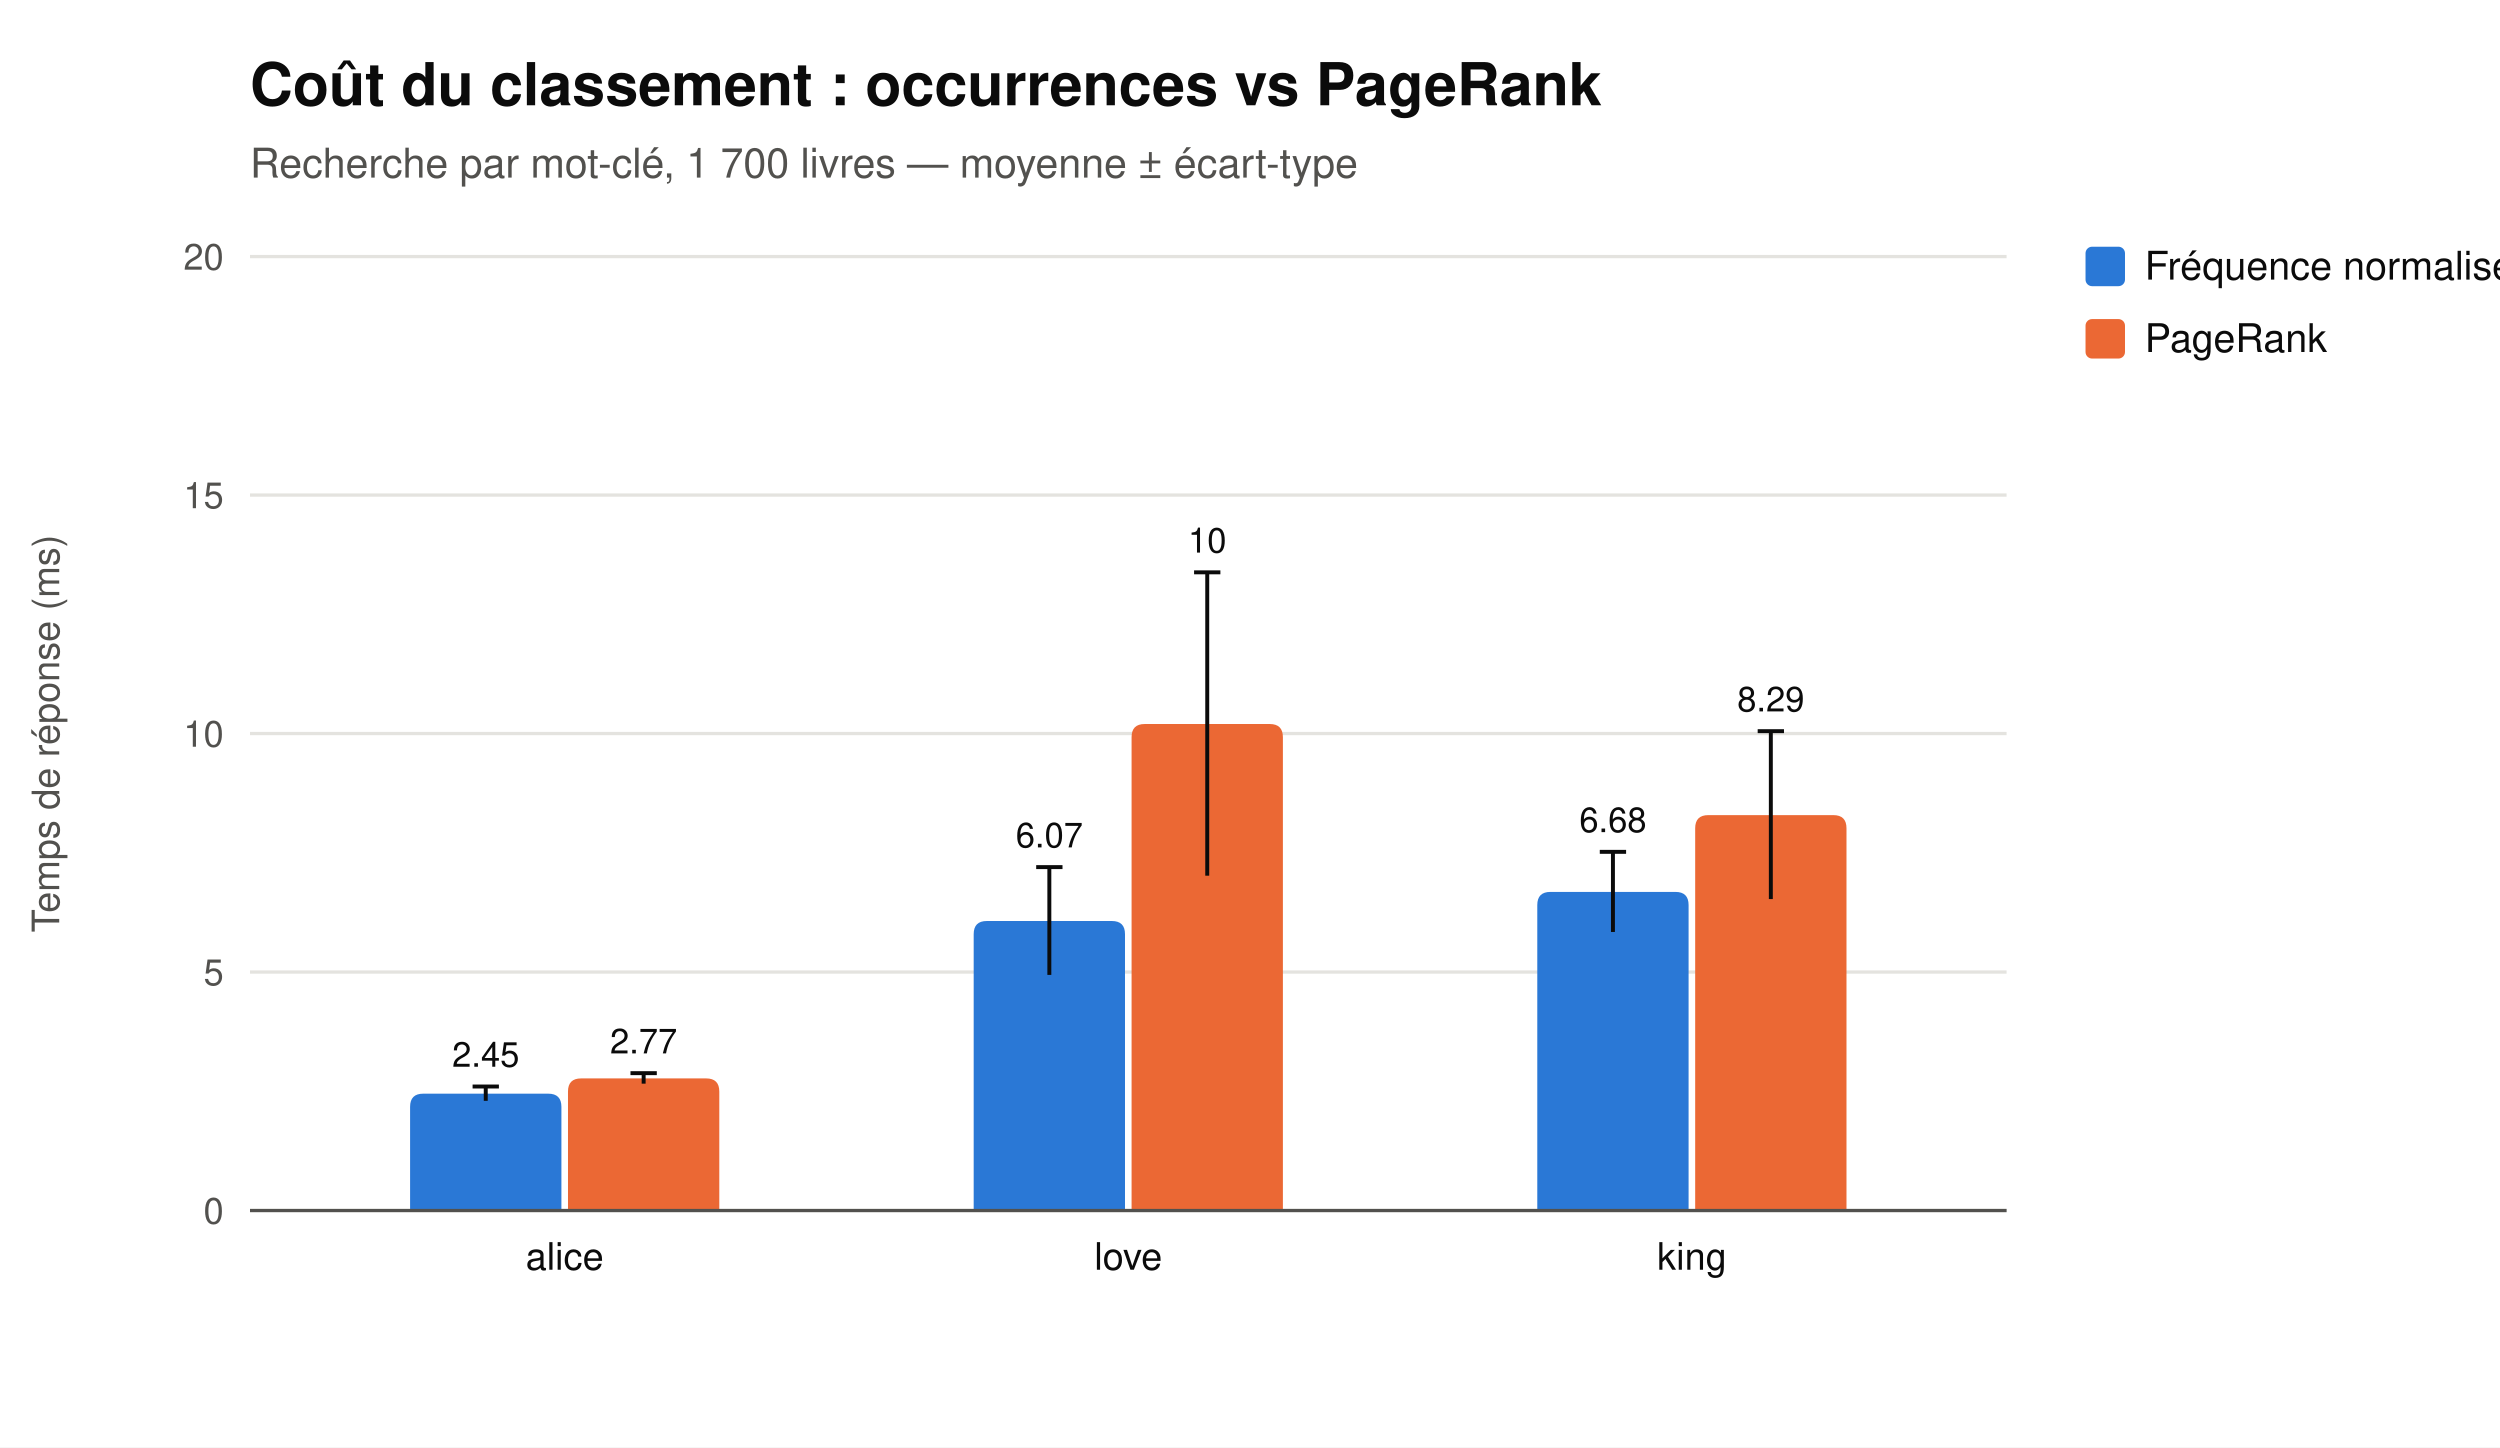
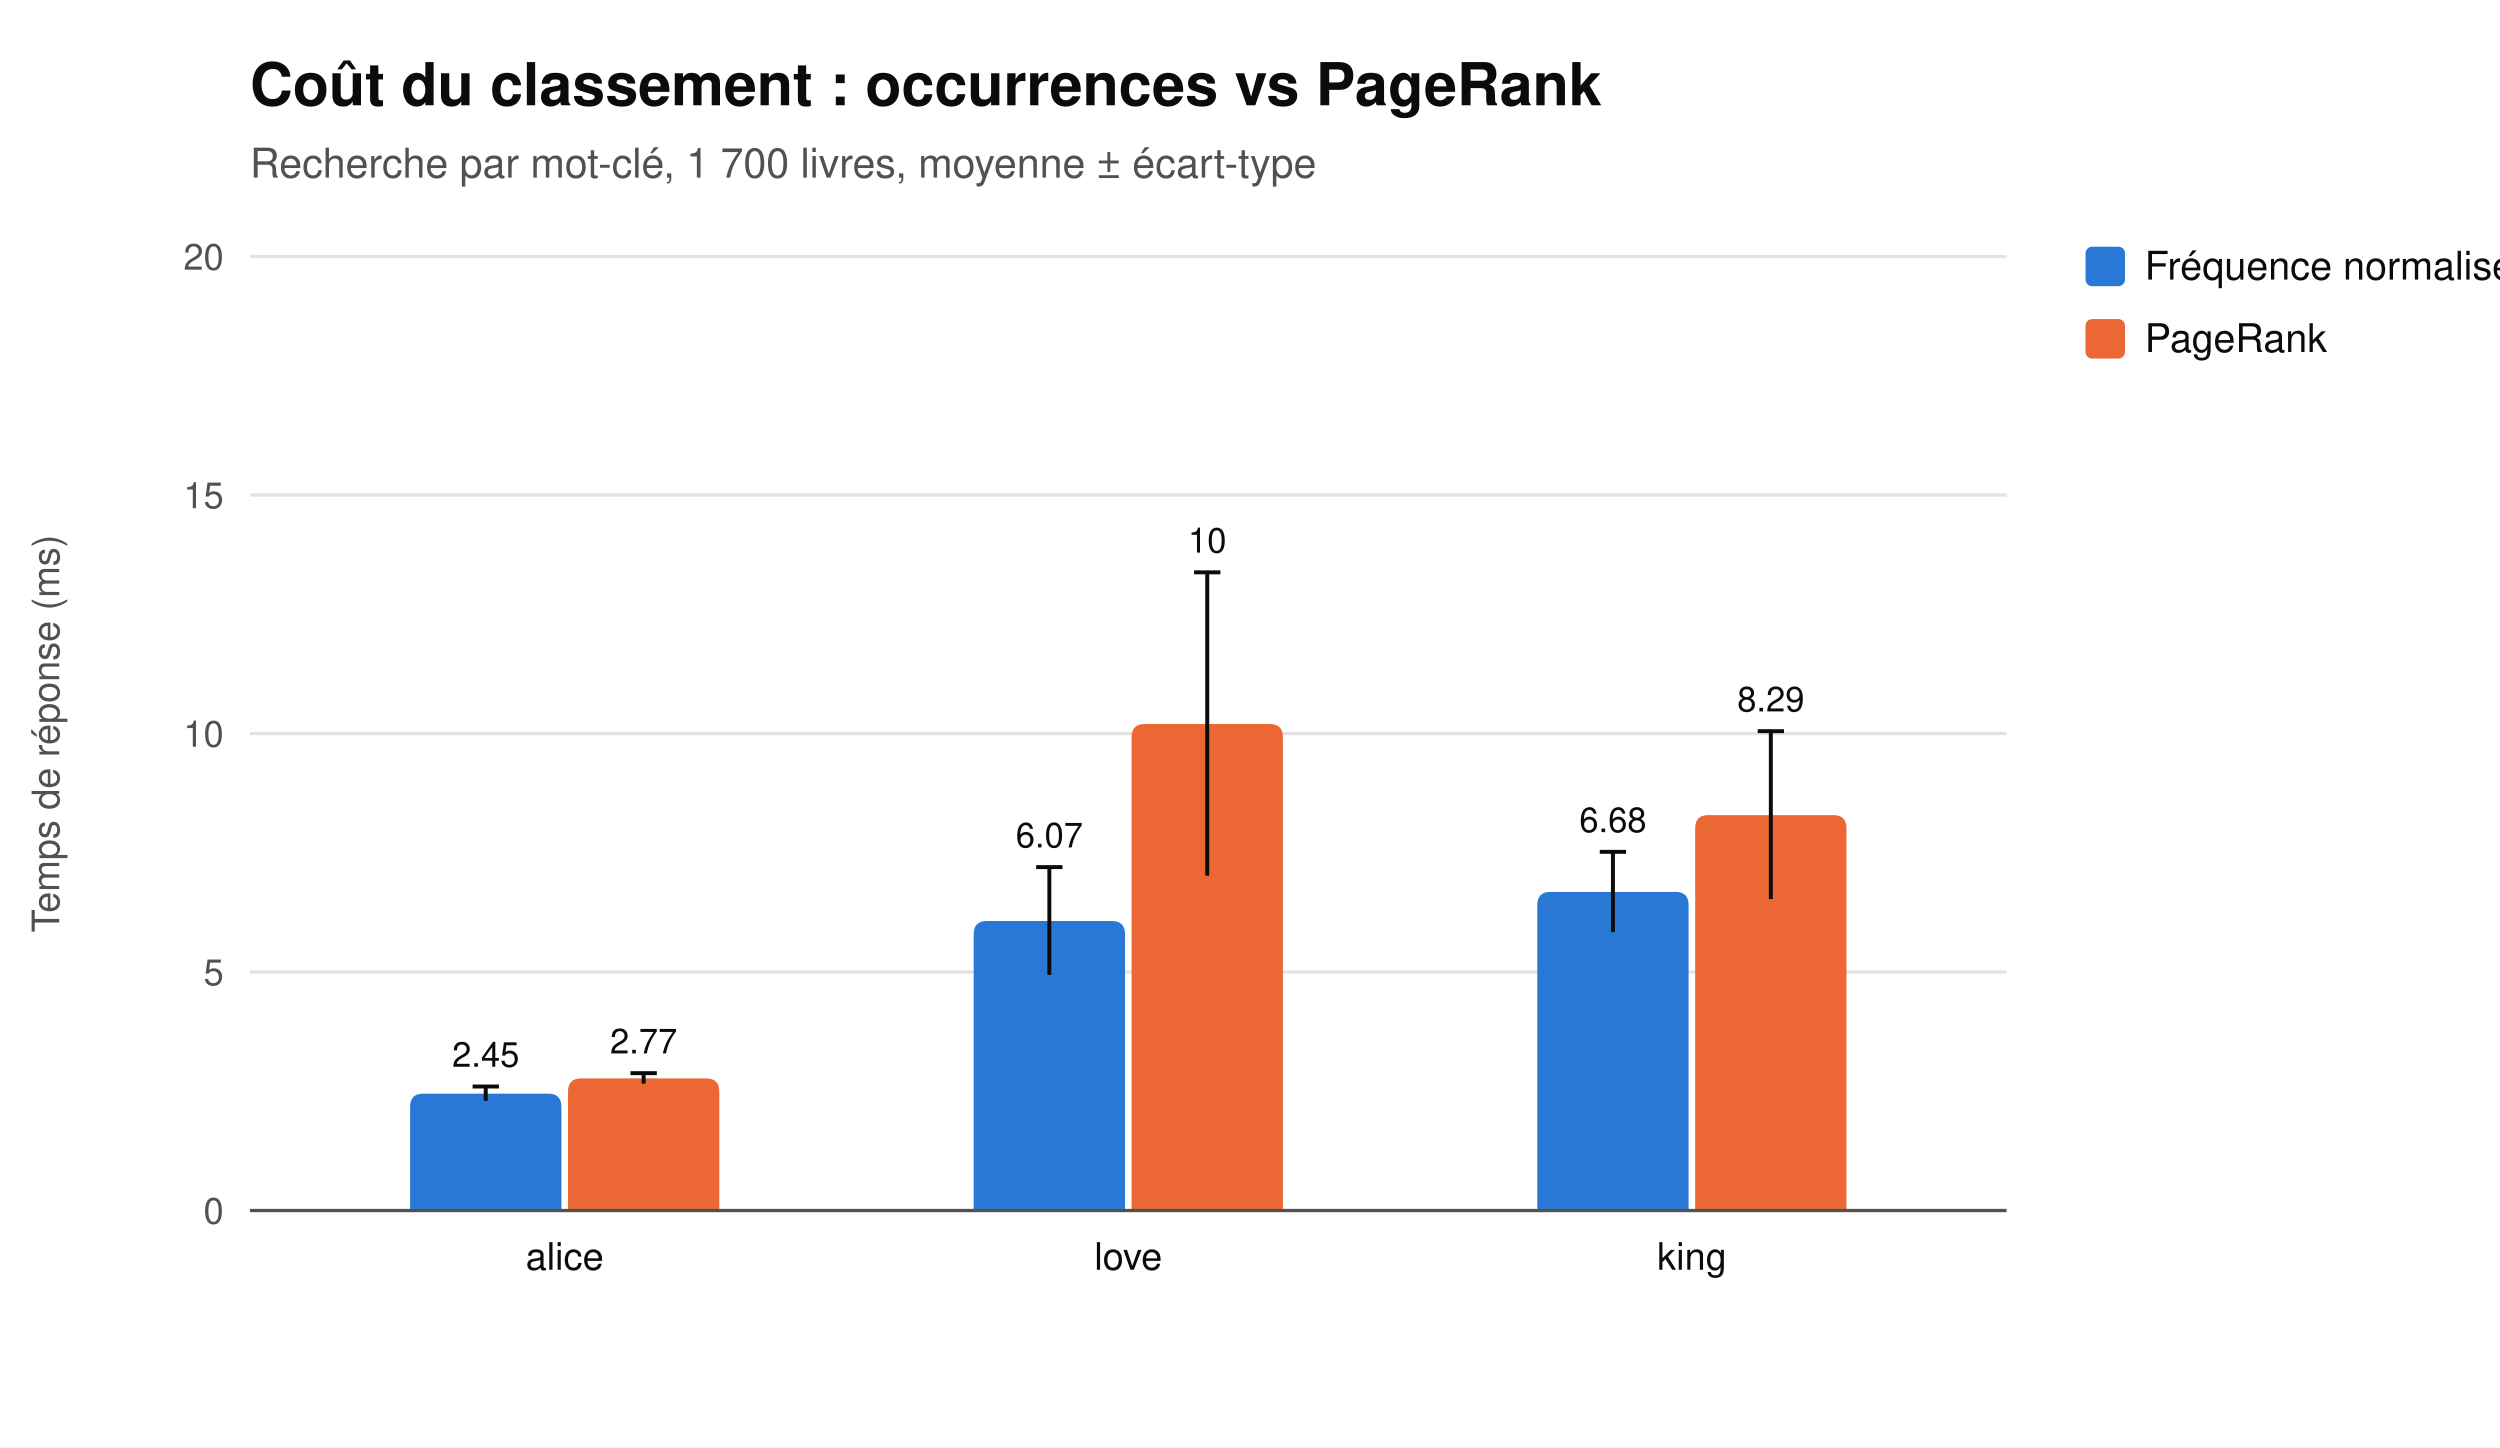
<svg xmlns="http://www.w3.org/2000/svg" width="760" height="440" viewBox="0 0 760 440">
  <rect width="100%" height="100%" fill="#ffffff" />
  <text x="76" y="32" font-family="Helvetica, Arial, sans-serif" font-size="18" font-weight="600" fill="#0b0b0b">Coût du classement : occurrences vs PageRank</text>
-   <text x="76" y="54" font-family="Helvetica, Arial, sans-serif" font-size="12.5" fill="#52514e">Recherche par mot-clé, 1 700 livres — moyenne ± écart-type</text>
+   <text x="76" y="54" font-family="Helvetica, Arial, sans-serif" font-size="12.5" fill="#52514e">Recherche par mot-clé, 1 700 livres, moyenne ± écart-type</text>
  <line x1="76" x2="610" y1="368.0" y2="368.0" stroke="#e4e3df" stroke-width="1" />
  <text x="68" y="372.0" text-anchor="end" font-family="Helvetica, Arial, sans-serif" font-size="11" fill="#52514e">0</text>
  <line x1="76" x2="610" y1="295.5" y2="295.5" stroke="#e4e3df" stroke-width="1" />
  <text x="68" y="299.5" text-anchor="end" font-family="Helvetica, Arial, sans-serif" font-size="11" fill="#52514e">5</text>
  <line x1="76" x2="610" y1="223.0" y2="223.0" stroke="#e4e3df" stroke-width="1" />
  <text x="68" y="227.0" text-anchor="end" font-family="Helvetica, Arial, sans-serif" font-size="11" fill="#52514e">10</text>
  <line x1="76" x2="610" y1="150.5" y2="150.5" stroke="#e4e3df" stroke-width="1" />
  <text x="68" y="154.5" text-anchor="end" font-family="Helvetica, Arial, sans-serif" font-size="11" fill="#52514e">15</text>
  <line x1="76" x2="610" y1="78.0" y2="78.0" stroke="#e4e3df" stroke-width="1" />
  <text x="68" y="82.0" text-anchor="end" font-family="Helvetica, Arial, sans-serif" font-size="11" fill="#52514e">20</text>
  <text transform="translate(18 223.0) rotate(-90)" text-anchor="middle" font-family="Helvetica, Arial, sans-serif" font-size="11.5" fill="#52514e">Temps de réponse (ms)</text>
  <path d="M124.667,368 V336.475 Q124.667,332.475 128.667,332.475 H166.667 Q170.667,332.475 170.667,336.475 V368 Z" fill="#2a78d6" />
  <line x1="147.667" x2="147.667" y1="334.65" y2="330.3" stroke="#0b0b0b" stroke-width="1.2" />
  <line x1="143.667" x2="151.667" y1="330.3" y2="330.3" stroke="#0b0b0b" stroke-width="1.2" />
  <text x="147.667" y="324.3" text-anchor="middle" font-family="Helvetica, Arial, sans-serif" font-size="10.5" fill="#0b0b0b">2.45</text>
  <path d="M172.667,368 V331.835 Q172.667,327.835 176.667,327.835 H214.667 Q218.667,327.835 218.667,331.835 V368 Z" fill="#eb6834" />
  <line x1="195.667" x2="195.667" y1="329.43" y2="326.24" stroke="#0b0b0b" stroke-width="1.2" />
  <line x1="191.667" x2="199.667" y1="326.24" y2="326.24" stroke="#0b0b0b" stroke-width="1.2" />
  <text x="195.667" y="320.24" text-anchor="middle" font-family="Helvetica, Arial, sans-serif" font-size="10.5" fill="#0b0b0b">2.77</text>
  <text x="171.667" y="386" text-anchor="middle" font-family="Helvetica, Arial, sans-serif" font-size="11.5" fill="#0b0b0b">alice</text>
  <path d="M296.0,368 V283.985 Q296.0,279.985 300.0,279.985 H338.0 Q342.0,279.985 342.0,283.985 V368 Z" fill="#2a78d6" />
  <line x1="319.0" x2="319.0" y1="296.37" y2="263.6" stroke="#0b0b0b" stroke-width="1.2" />
  <line x1="315.0" x2="323.0" y1="263.6" y2="263.6" stroke="#0b0b0b" stroke-width="1.2" />
  <text x="319.0" y="257.6" text-anchor="middle" font-family="Helvetica, Arial, sans-serif" font-size="10.5" fill="#0b0b0b">6.07</text>
  <path d="M344.0,368 V224.1 Q344.0,220.1 348.0,220.1 H386.0 Q390.0,220.1 390.0,224.1 V368 Z" fill="#eb6834" />
  <line x1="367.0" x2="367.0" y1="266.21" y2="173.99" stroke="#0b0b0b" stroke-width="1.2" />
  <line x1="363.0" x2="371.0" y1="173.99" y2="173.99" stroke="#0b0b0b" stroke-width="1.2" />
  <text x="367.0" y="167.99" text-anchor="middle" font-family="Helvetica, Arial, sans-serif" font-size="10.5" fill="#0b0b0b">10</text>
  <text x="343.0" y="386" text-anchor="middle" font-family="Helvetica, Arial, sans-serif" font-size="11.5" fill="#0b0b0b">love</text>
  <path d="M467.333,368 V275.14 Q467.333,271.14 471.333,271.14 H509.333 Q513.333,271.14 513.333,275.14 V368 Z" fill="#2a78d6" />
  <line x1="490.333" x2="490.333" y1="283.32" y2="258.96" stroke="#0b0b0b" stroke-width="1.2" />
  <line x1="486.333" x2="494.333" y1="258.96" y2="258.96" stroke="#0b0b0b" stroke-width="1.2" />
  <text x="490.333" y="252.96" text-anchor="middle" font-family="Helvetica, Arial, sans-serif" font-size="10.5" fill="#0b0b0b">6.68</text>
  <path d="M515.333,368 V251.795 Q515.333,247.795 519.333,247.795 H557.333 Q561.333,247.795 561.333,251.795 V368 Z" fill="#eb6834" />
  <line x1="538.333" x2="538.333" y1="273.315" y2="222.275" stroke="#0b0b0b" stroke-width="1.2" />
  <line x1="534.333" x2="542.333" y1="222.275" y2="222.275" stroke="#0b0b0b" stroke-width="1.2" />
  <text x="538.333" y="216.275" text-anchor="middle" font-family="Helvetica, Arial, sans-serif" font-size="10.5" fill="#0b0b0b">8.29</text>
  <text x="514.333" y="386" text-anchor="middle" font-family="Helvetica, Arial, sans-serif" font-size="11.5" fill="#0b0b0b">king</text>
  <line x1="76" x2="610" y1="368" y2="368" stroke="#52514e" stroke-width="1" />
  <rect x="634" y="75" width="12" height="12" rx="2" fill="#2a78d6" />
  <text x="652" y="85" font-family="Helvetica, Arial, sans-serif" font-size="12" fill="#0b0b0b">Fréquence normalisée</text>
  <rect x="634" y="97" width="12" height="12" rx="2" fill="#eb6834" />
  <text x="652" y="107" font-family="Helvetica, Arial, sans-serif" font-size="12" fill="#0b0b0b">PageRank</text>
</svg>
